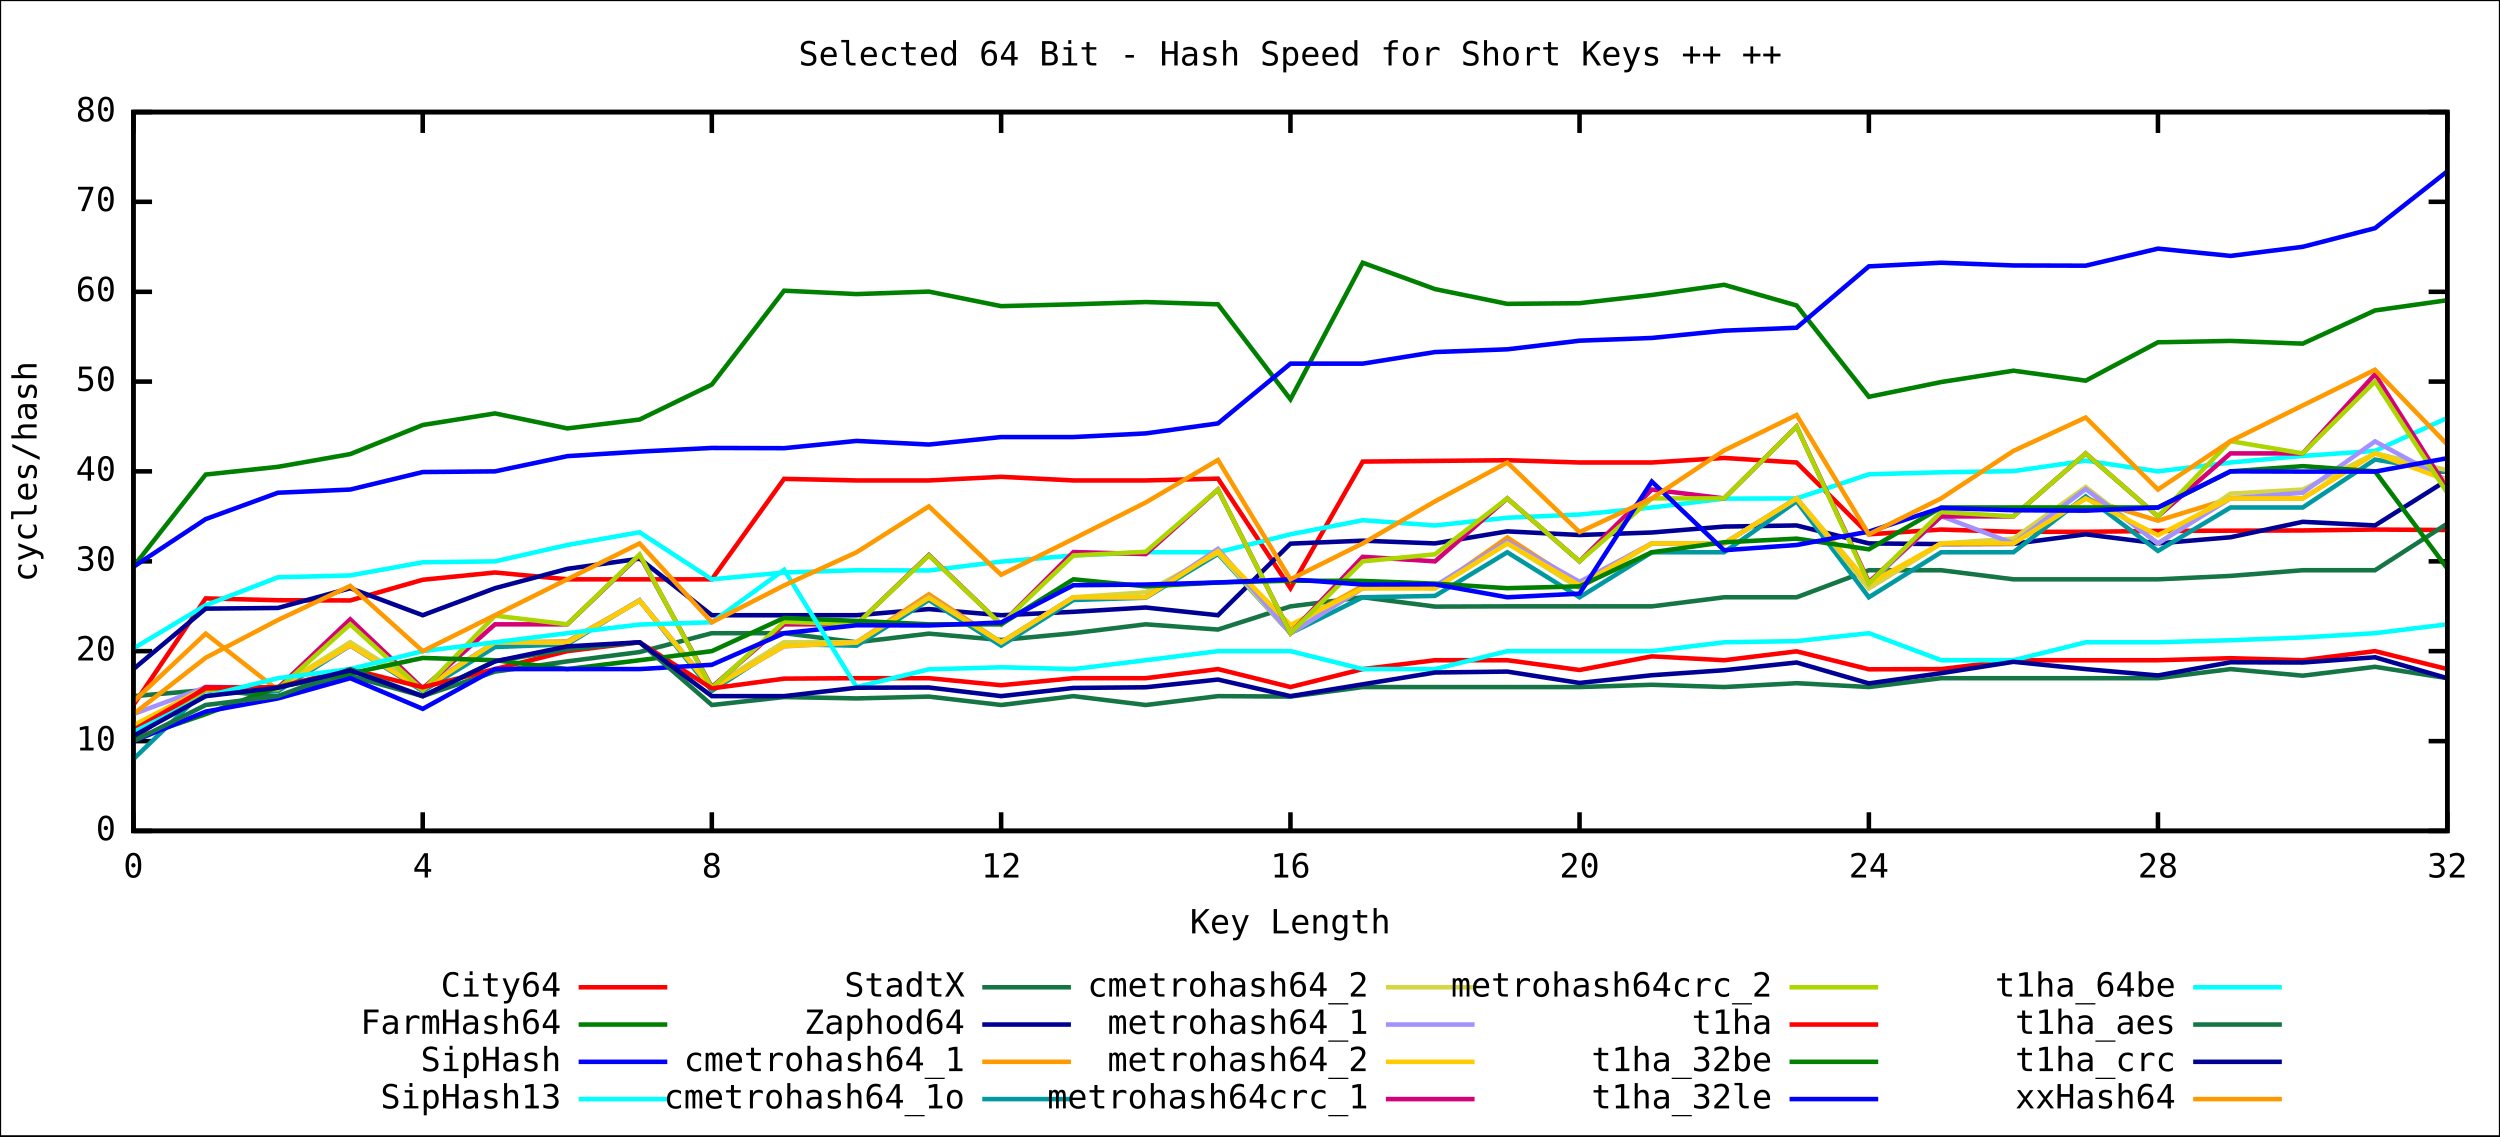
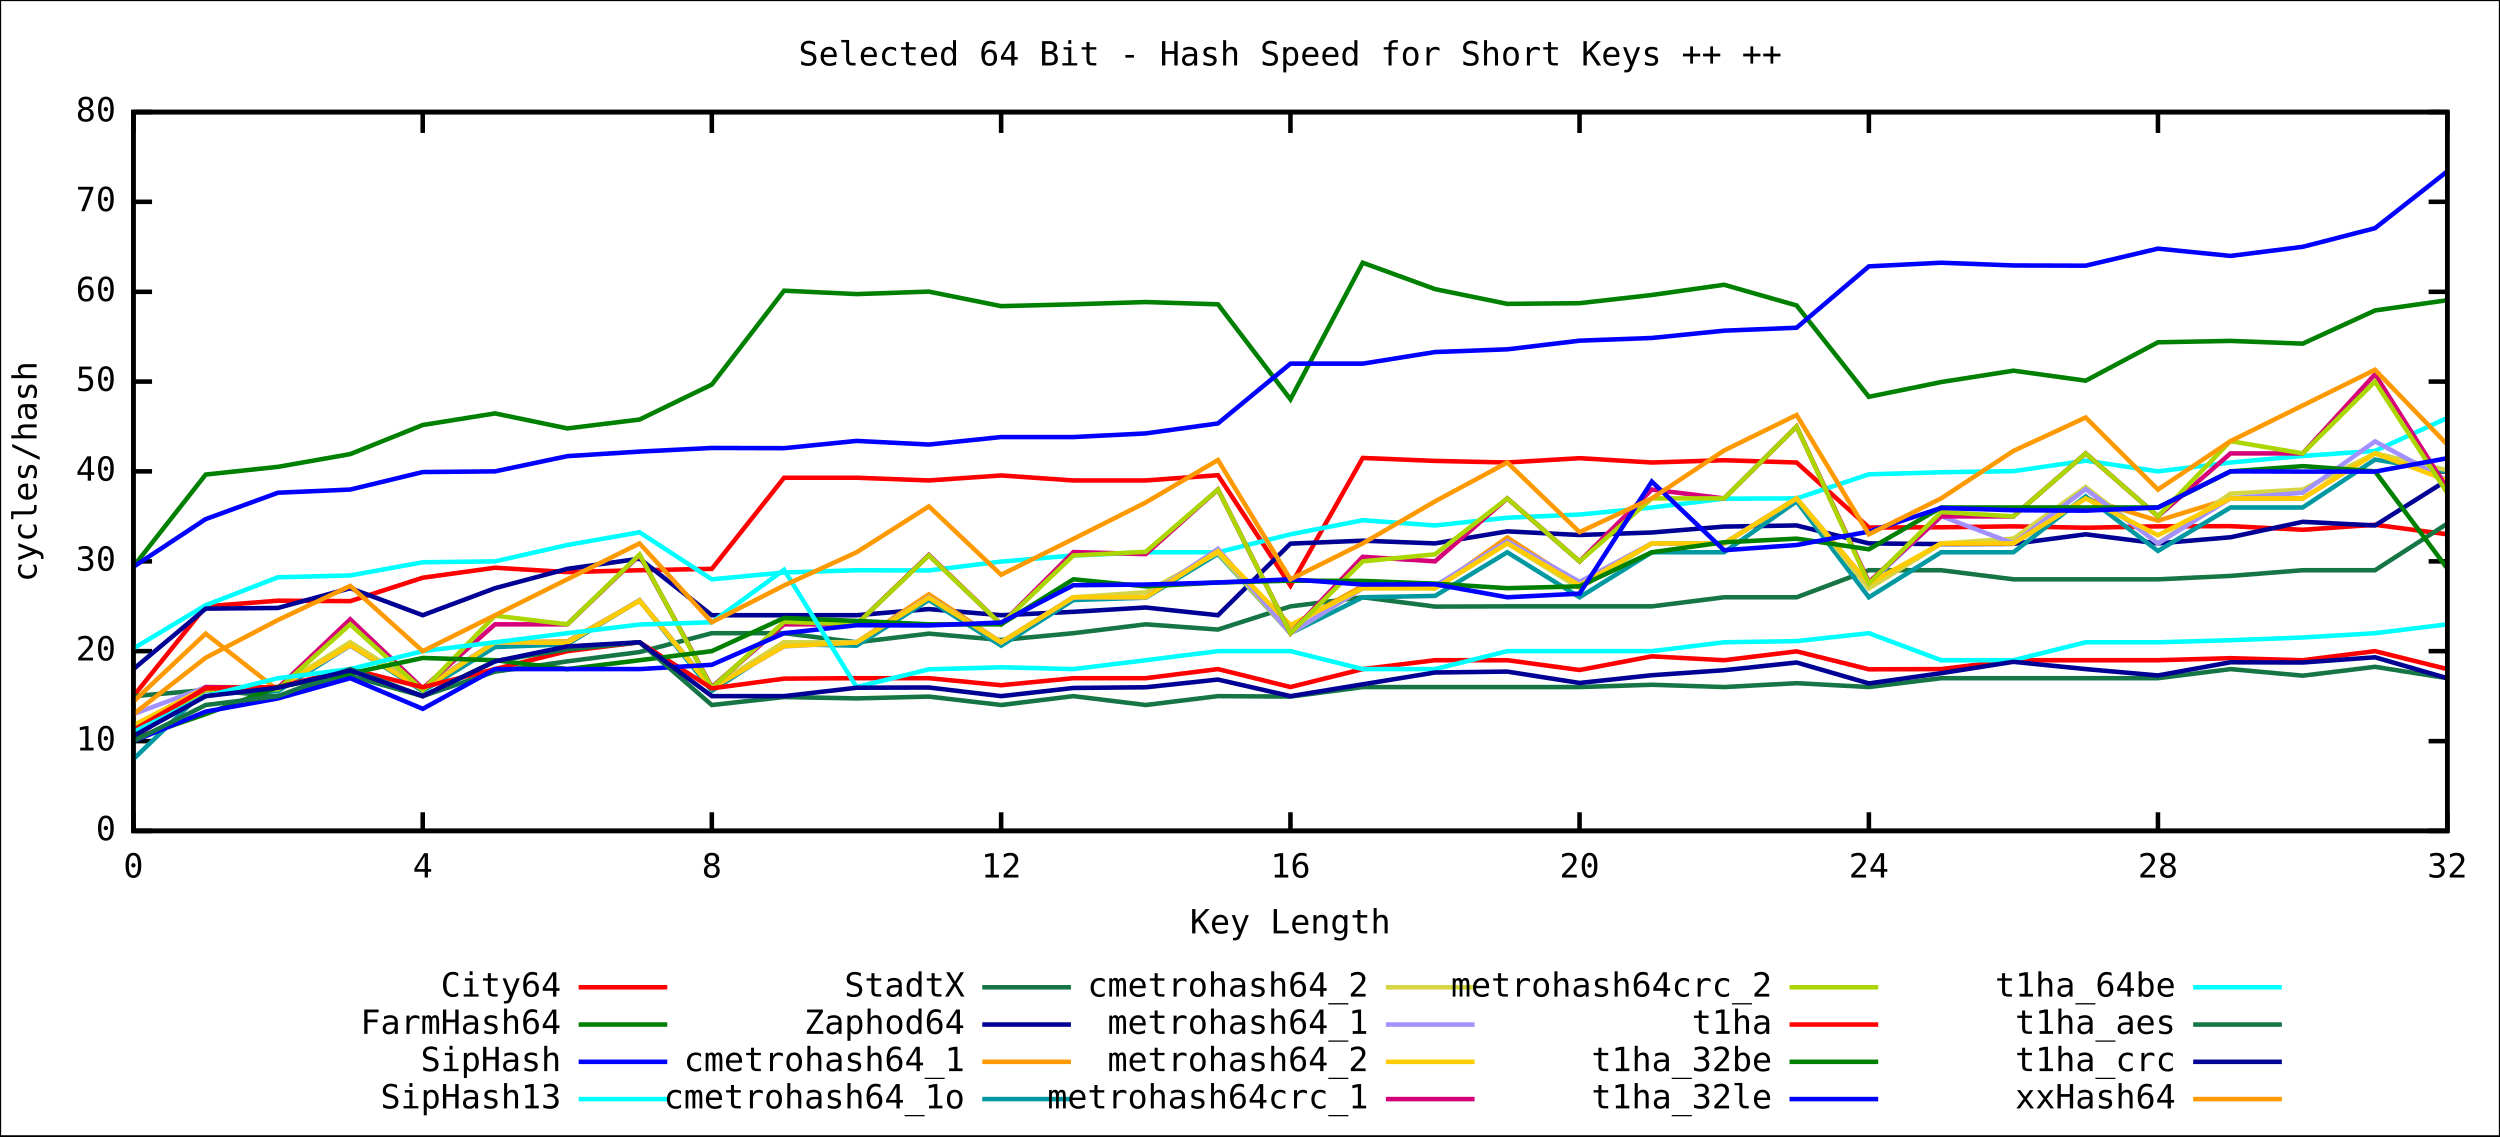
<svg xmlns="http://www.w3.org/2000/svg" xmlns:xlink="http://www.w3.org/1999/xlink" width="1100" height="500" viewBox="0 0 1100 500">
  <rect x="0" y="0" width="1100" height="500" fill="#ffffff" stroke="black" stroke-width="1" />
  <g id="gnuplot_canvas">
    <defs>
      <circle id="gpDot" r="0.5" stroke-width="0.5" />
      <path id="gpPt0" stroke-width="0.244" stroke="currentColor" d="M-1,0 h2 M0,-1 v2" />
      <path id="gpPt1" stroke-width="0.244" stroke="currentColor" d="M-1,-1 L1,1 M1,-1 L-1,1" />
      <path id="gpPt2" stroke-width="0.244" stroke="currentColor" d="M-1,0 L1,0 M0,-1 L0,1 M-1,-1 L1,1 M-1,1 L1,-1" />
      <rect id="gpPt3" stroke-width="0.244" stroke="currentColor" x="-1" y="-1" width="2" height="2" />
      <rect id="gpPt4" stroke-width="0.244" stroke="currentColor" fill="currentColor" x="-1" y="-1" width="2" height="2" />
      <circle id="gpPt5" stroke-width="0.244" stroke="currentColor" cx="0" cy="0" r="1" />
      <use xlink:href="#gpPt5" id="gpPt6" fill="currentColor" stroke="none" />
      <path id="gpPt7" stroke-width="0.244" stroke="currentColor" d="M0,-1.33 L-1.33,0.67 L1.33,0.67 z" />
      <use xlink:href="#gpPt7" id="gpPt8" fill="currentColor" stroke="none" />
      <use xlink:href="#gpPt7" id="gpPt9" stroke="currentColor" transform="rotate(180)" />
      <use xlink:href="#gpPt9" id="gpPt10" fill="currentColor" stroke="none" />
      <use xlink:href="#gpPt3" id="gpPt11" stroke="currentColor" transform="rotate(45)" />
      <use xlink:href="#gpPt11" id="gpPt12" fill="currentColor" stroke="none" />
    </defs>
    <g style="fill:none; color:white; stroke:currentColor; stroke-width:2.00; stroke-linecap:butt; stroke-linejoin:miter">
</g>
    <g style="fill:none; color:black; stroke:currentColor; stroke-width:2.00; stroke-linecap:butt; stroke-linejoin:miter">
      <path stroke="black" d="M58.7,365.6 L66.9,365.6 M1076.8,365.6 L1068.6,365.6  h0.01" />
      <g transform="translate(51.0,369.7)" style="stroke:none; fill:black; font-family:mono; font-size:11.00pt; text-anchor:end">
        <text> 0</text>
      </g>
      <path stroke="black" d="M58.7,326.1 L66.9,326.1 M1076.8,326.1 L1068.6,326.1  h0.01" />
      <g transform="translate(51.0,330.2)" style="stroke:none; fill:black; font-family:mono; font-size:11.00pt; text-anchor:end">
        <text> 10</text>
      </g>
      <path stroke="black" d="M58.7,286.5 L66.9,286.5 M1076.8,286.5 L1068.6,286.5  h0.01" />
      <g transform="translate(51.0,290.6)" style="stroke:none; fill:black; font-family:mono; font-size:11.00pt; text-anchor:end">
        <text> 20</text>
      </g>
      <path stroke="black" d="M58.7,247.0 L66.9,247.0 M1076.8,247.0 L1068.6,247.0  h0.01" />
      <g transform="translate(51.0,251.1)" style="stroke:none; fill:black; font-family:mono; font-size:11.00pt; text-anchor:end">
        <text> 30</text>
      </g>
      <path stroke="black" d="M58.7,207.4 L66.9,207.4 M1076.8,207.4 L1068.6,207.4  h0.01" />
      <g transform="translate(51.0,211.5)" style="stroke:none; fill:black; font-family:mono; font-size:11.00pt; text-anchor:end">
        <text> 40</text>
      </g>
      <path stroke="black" d="M58.7,167.9 L66.9,167.9 M1076.8,167.9 L1068.6,167.9  h0.01" />
      <g transform="translate(51.0,172.0)" style="stroke:none; fill:black; font-family:mono; font-size:11.00pt; text-anchor:end">
        <text> 50</text>
      </g>
      <path stroke="black" d="M58.7,128.4 L66.9,128.4 M1076.8,128.4 L1068.6,128.4  h0.01" />
      <g transform="translate(51.0,132.5)" style="stroke:none; fill:black; font-family:mono; font-size:11.00pt; text-anchor:end">
        <text> 60</text>
      </g>
      <path stroke="black" d="M58.7,88.8 L66.9,88.8 M1076.8,88.8 L1068.6,88.8  h0.01" />
      <g transform="translate(51.0,92.9)" style="stroke:none; fill:black; font-family:mono; font-size:11.00pt; text-anchor:end">
        <text> 70</text>
      </g>
      <path stroke="black" d="M58.7,49.3 L66.9,49.3 M1076.8,49.3 L1068.6,49.3  h0.01" />
      <g transform="translate(51.0,53.4)" style="stroke:none; fill:black; font-family:mono; font-size:11.00pt; text-anchor:end">
        <text> 80</text>
      </g>
      <path stroke="black" d="M58.7,365.6 L58.7,357.4 M58.7,49.3 L58.7,57.5  h0.01" />
      <g transform="translate(58.7,386.1)" style="stroke:none; fill:black; font-family:mono; font-size:11.00pt; text-anchor:middle">
        <text> 0</text>
      </g>
      <path stroke="black" d="M186.0,365.6 L186.0,357.4 M186.0,49.3 L186.0,57.5  h0.01" />
      <g transform="translate(186.0,386.1)" style="stroke:none; fill:black; font-family:mono; font-size:11.00pt; text-anchor:middle">
        <text> 4</text>
      </g>
      <path stroke="black" d="M313.2,365.6 L313.2,357.4 M313.2,49.3 L313.2,57.5  h0.01" />
      <g transform="translate(313.2,386.1)" style="stroke:none; fill:black; font-family:mono; font-size:11.00pt; text-anchor:middle">
        <text> 8</text>
      </g>
      <path stroke="black" d="M440.5,365.6 L440.5,357.4 M440.5,49.3 L440.5,57.5  h0.01" />
      <g transform="translate(440.5,386.1)" style="stroke:none; fill:black; font-family:mono; font-size:11.00pt; text-anchor:middle">
        <text> 12</text>
      </g>
      <path stroke="black" d="M567.8,365.6 L567.8,357.4 M567.8,49.3 L567.8,57.5  h0.01" />
      <g transform="translate(567.8,386.1)" style="stroke:none; fill:black; font-family:mono; font-size:11.00pt; text-anchor:middle">
        <text> 16</text>
      </g>
      <path stroke="black" d="M695.0,365.6 L695.0,357.4 M695.0,49.3 L695.0,57.5  h0.01" />
      <g transform="translate(695.0,386.1)" style="stroke:none; fill:black; font-family:mono; font-size:11.00pt; text-anchor:middle">
        <text> 20</text>
      </g>
      <path stroke="black" d="M822.3,365.6 L822.3,357.4 M822.3,49.3 L822.3,57.5  h0.01" />
      <g transform="translate(822.3,386.1)" style="stroke:none; fill:black; font-family:mono; font-size:11.00pt; text-anchor:middle">
        <text> 24</text>
      </g>
      <path stroke="black" d="M949.5,365.6 L949.5,357.4 M949.5,49.3 L949.5,57.5  h0.01" />
      <g transform="translate(949.5,386.1)" style="stroke:none; fill:black; font-family:mono; font-size:11.00pt; text-anchor:middle">
        <text> 28</text>
      </g>
      <path stroke="black" d="M1076.8,365.6 L1076.8,357.4 M1076.8,49.3 L1076.8,57.5  h0.01" />
      <g transform="translate(1076.8,386.1)" style="stroke:none; fill:black; font-family:mono; font-size:11.00pt; text-anchor:middle">
        <text> 32</text>
      </g>
      <path stroke="black" d="M58.7,49.3 L58.7,365.6 L1076.8,365.6 L1076.8,49.3 L58.7,49.3 Z  h0.01" />
      <g transform="translate(16.1,207.5) rotate(270)" style="stroke:none; fill:black; font-family:mono; font-size:11.00pt; text-anchor:middle">
        <text>cycles/hash</text>
      </g>
      <g transform="translate(567.7,410.7)" style="stroke:none; fill:black; font-family:mono; font-size:11.00pt; text-anchor:middle">
        <text>Key Length</text>
      </g>
      <g transform="translate(567.7,28.8)" style="stroke:none; fill:black; font-family:mono; font-size:11.00pt; text-anchor:middle">
        <text>Selected 64 Bit - Hash Speed for Short Keys <a href="Selected_64_Bit.medium.svg">++</a>
          <a href="Selected_64_Bit.long.svg">++</a>
        </text>
      </g>
    </g>
    <g id="City64">
      <g style="fill:none; color:red; stroke:currentColor; stroke-width:2.00; stroke-linecap:butt; stroke-linejoin:miter">
        <g visibility="visible">
          <g transform="translate(246.9,438.5)" style="stroke:none; fill:black; font-family:mono; font-size:11.00pt; text-anchor:end">
            <text>City64</text>
          </g>
          <path d="M254.6,434.4 L293.6,434.4  h0.01" />
        </g>
-         <path d="M58.7,310.2 L90.5,263.3 L122.3,264.1 L154.1,264.2 L186.0,255.1 L217.8,251.9 L249.6,254.9 L281.4,254.9    L313.2,254.9 L345.0,210.7 L376.9,211.4 L408.7,211.4 L440.5,209.8 L472.3,211.4 L504.1,211.4 L535.9,210.6    L567.8,258.8 L599.6,203.1 L631.4,202.8 L663.2,202.5 L695.0,203.5 L726.8,203.5 L758.6,201.5 L790.5,203.5    L822.3,235.1 L854.1,233.0 L885.9,234.0 L917.7,234.0 L949.5,233.6 L981.4,233.5 L1013.2,233.4 L1045.0,233.0    L1076.8,233.2  h0.01" />
+         <path d="M58.7,306.3 L90.5,266.8 L122.3,264.3 L154.1,264.5 L186.0,254.2 L217.8,249.8 L249.6,251.7 L281.4,250.9    L313.2,250.3 L345.0,210.2 L376.9,210.2 L408.7,211.4 L440.5,209.2 L472.3,211.4 L504.1,211.4 L535.9,209.1    L567.8,257.7 L599.6,201.5 L631.4,202.8 L663.2,203.5 L695.0,201.6 L726.8,203.5 L758.6,202.5 L790.5,203.5    L822.3,232.1 L854.1,232.0 L885.9,231.6 L917.7,232.2 L949.5,231.6 L981.4,231.5 L1013.2,233.1 L1045.0,230.9    L1076.8,235.1  h0.01" />
      </g>
    </g>
    <g id="FarmHash64">
      <g style="fill:none; color:green; stroke:currentColor; stroke-width:2.00; stroke-linecap:butt; stroke-linejoin:miter">
        <g visibility="visible">
          <g transform="translate(246.9,454.9)" style="stroke:none; fill:black; font-family:mono; font-size:11.00pt; text-anchor:end">
            <text>FarmHash64</text>
          </g>
          <path d="M254.6,450.8 L293.6,450.8  h0.01" />
        </g>
        <path d="M58.7,249.3 L90.5,208.8 L122.3,205.4 L154.1,199.8 L186.0,187.0 L217.8,181.9 L249.6,188.5 L281.4,184.6    L313.2,169.2 L345.0,127.9 L376.9,129.4 L408.7,128.3 L440.5,134.7 L472.3,133.9 L504.1,132.9 L535.9,133.9    L567.8,175.7 L599.6,115.6 L631.4,127.2 L663.2,133.7 L695.0,133.4 L726.8,129.8 L758.6,125.3 L790.5,134.4    L822.3,174.6 L854.1,168.1 L885.9,163.1 L917.7,167.5 L949.5,150.6 L981.4,150.0 L1013.2,151.2 L1045.0,136.6    L1076.8,132.1  h0.01" />
      </g>
    </g>
    <g id="SipHash">
      <g style="fill:none; color:blue; stroke:currentColor; stroke-width:2.00; stroke-linecap:butt; stroke-linejoin:miter">
        <g visibility="visible">
          <g transform="translate(246.9,471.3)" style="stroke:none; fill:black; font-family:mono; font-size:11.00pt; text-anchor:end">
            <text>SipHash</text>
          </g>
          <path d="M254.6,467.2 L293.6,467.2  h0.01" />
        </g>
        <path d="M58.7,249.4 L90.5,228.4 L122.3,216.8 L154.1,215.4 L186.0,207.7 L217.8,207.4 L249.6,200.7 L281.4,198.7    L313.2,197.1 L345.0,197.2 L376.9,194.0 L408.7,195.6 L440.5,192.3 L472.3,192.3 L504.1,190.7 L535.9,186.3    L567.8,160.0 L599.6,160.0 L631.4,154.9 L663.2,153.7 L695.0,149.9 L726.8,148.7 L758.6,145.5 L790.5,144.2    L822.3,117.2 L854.1,115.6 L885.9,116.8 L917.7,116.9 L949.5,109.4 L981.4,112.6 L1013.2,108.6 L1045.0,100.4    L1076.8,75.4  h0.01" />
      </g>
    </g>
    <g id="SipHash13">
      <g style="fill:none; color:cyan; stroke:currentColor; stroke-width:2.00; stroke-linecap:butt; stroke-linejoin:miter">
        <g visibility="visible">
          <g transform="translate(246.9,487.7)" style="stroke:none; fill:black; font-family:mono; font-size:11.00pt; text-anchor:end">
            <text>SipHash13</text>
          </g>
          <path d="M254.6,483.6 L293.6,483.6  h0.01" />
        </g>
        <path d="M58.7,285.3 L90.5,266.3 L122.3,254.0 L154.1,253.2 L186.0,247.4 L217.8,247.0 L249.6,239.8 L281.4,234.2    L313.2,254.9 L345.0,251.9 L376.9,250.9 L408.7,251.0 L440.5,247.1 L472.3,244.4 L504.1,243.0 L535.9,243.0    L567.8,235.1 L599.6,228.9 L631.4,231.2 L663.2,227.8 L695.0,226.4 L726.8,223.3 L758.6,219.4 L790.5,219.3    L822.3,208.7 L854.1,207.8 L885.9,207.3 L917.7,202.7 L949.5,207.4 L981.4,203.5 L1013.2,200.6 L1045.0,198.4    L1076.8,183.9  h0.01" />
      </g>
    </g>
    <g id="StadtX">
      <g style="fill:none; color:#157545; stroke:currentColor; stroke-width:2.00; stroke-linecap:butt; stroke-linejoin:miter">
        <g visibility="visible">
          <g transform="translate(424.5,438.5)" style="stroke:none; fill:black; font-family:mono; font-size:11.00pt; text-anchor:end">
            <text>StadtX</text>
          </g>
          <path d="M432.2,434.4 L471.2,434.4  h0.01" />
        </g>
        <path d="M58.7,306.3 L90.5,303.6 L122.3,306.3 L154.1,297.4 L186.0,306.3 L217.8,295.5 L249.6,291.0 L281.4,286.9    L313.2,278.6 L345.0,278.6 L376.9,282.6 L408.7,278.8 L440.5,281.6 L472.3,278.6 L504.1,274.7 L535.9,277.0    L567.8,266.8 L599.6,262.8 L631.4,266.9 L663.2,266.8 L695.0,266.8 L726.8,266.8 L758.6,262.8 L790.5,262.8    L822.3,250.9 L854.1,250.9 L885.9,254.9 L917.7,254.9 L949.5,254.9 L981.4,253.4 L1013.2,250.9 L1045.0,250.9    L1076.8,230.4  h0.01" />
      </g>
    </g>
    <g id="Zaphod64">
      <g style="fill:none; color:#000094; stroke:currentColor; stroke-width:2.00; stroke-linecap:butt; stroke-linejoin:miter">
        <g visibility="visible">
          <g transform="translate(424.5,454.9)" style="stroke:none; fill:black; font-family:mono; font-size:11.00pt; text-anchor:end">
            <text>Zaphod64</text>
          </g>
          <path d="M432.2,450.8 L471.2,450.8  h0.01" />
        </g>
        <path d="M58.7,294.4 L90.5,267.8 L122.3,267.5 L154.1,258.8 L186.0,270.7 L217.8,258.8 L249.6,250.3 L281.4,245.8    L313.2,270.7 L345.0,270.7 L376.9,270.7 L408.7,268.0 L440.5,270.7 L472.3,269.2 L504.1,267.3 L535.9,270.7    L567.8,239.2 L599.6,237.9 L631.4,239.1 L663.2,233.8 L695.0,235.4 L726.8,234.3 L758.6,231.7 L790.5,231.2    L822.3,239.1 L854.1,239.4 L885.9,239.3 L917.7,235.1 L949.5,239.1 L981.4,236.4 L1013.2,229.6 L1045.0,231.2    L1076.8,211.2  h0.01" />
      </g>
    </g>
    <g id="cmetrohash64_1">
      <g style="fill:none; color:#FF9900; stroke:currentColor; stroke-width:2.00; stroke-linecap:butt; stroke-linejoin:miter">
        <g visibility="visible">
          <g transform="translate(424.5,471.3)" style="stroke:none; fill:black; font-family:mono; font-size:11.00pt; text-anchor:end">
            <text>cmetrohash64_1</text>
          </g>
          <path d="M432.2,467.2 L471.2,467.2  h0.01" />
        </g>
        <path d="M58.7,308.7 L90.5,278.8 L122.3,303.7 L154.1,282.7 L186.0,303.5 L217.8,282.7 L249.6,282.2 L281.4,264.3    L313.2,302.9 L345.0,282.6 L376.9,282.6 L408.7,261.5 L440.5,282.6 L472.3,262.8 L504.1,262.8 L535.9,243.1    L567.8,275.4 L599.6,257.8 L631.4,258.8 L663.2,236.5 L695.0,257.1 L726.8,239.1 L758.6,239.1 L790.5,219.3    L822.3,258.8 L854.1,239.1 L885.9,239.1 L917.7,219.3 L949.5,229.1 L981.4,219.3 L1013.2,219.3 L1045.0,199.5    L1076.8,207.5  h0.01" />
      </g>
    </g>
    <g id="cmetrohash64_1o">
      <g style="fill:none; color:#0099A1; stroke:currentColor; stroke-width:2.00; stroke-linecap:butt; stroke-linejoin:miter">
        <g visibility="visible">
          <g transform="translate(424.5,487.7)" style="stroke:none; fill:black; font-family:mono; font-size:11.00pt; text-anchor:end">
            <text>cmetrohash64_1o</text>
          </g>
          <path d="M432.2,483.6 L471.2,483.6  h0.01" />
        </g>
        <path d="M58.7,334.0 L90.5,303.4 L122.3,304.1 L154.1,284.0 L186.0,304.1 L217.8,284.7 L249.6,283.5 L281.4,264.1    L313.2,304.0 L345.0,283.4 L376.9,284.1 L408.7,264.0 L440.5,284.1 L472.3,264.0 L504.1,263.0 L535.9,243.7    L567.8,278.6 L599.6,262.8 L631.4,262.2 L663.2,243.0 L695.0,262.8 L726.8,243.0 L758.6,243.0 L790.5,220.6    L822.3,262.8 L854.1,243.0 L885.9,243.0 L917.7,218.4 L949.5,242.4 L981.4,223.3 L1013.2,223.3 L1045.0,202.2    L1076.8,207.5  h0.01" />
      </g>
    </g>
    <g id="cmetrohash64_2">
      <g style="fill:none; color:#D6D645; stroke:currentColor; stroke-width:2.00; stroke-linecap:butt; stroke-linejoin:miter">
        <g visibility="visible">
          <g transform="translate(602.1,438.5)" style="stroke:none; fill:black; font-family:mono; font-size:11.00pt; text-anchor:end">
            <text>cmetrohash64_2</text>
          </g>
          <path d="M609.8,434.4 L648.8,434.4  h0.01" />
        </g>
        <path d="M58.7,321.3 L90.5,302.3 L122.3,302.3 L154.1,282.6 L186.0,302.5 L217.8,282.6 L249.6,282.6 L281.4,264.1    L313.2,302.3 L345.0,282.6 L376.9,282.6 L408.7,262.8 L440.5,282.7 L472.3,262.8 L504.1,260.6 L535.9,243.2    L567.8,278.6 L599.6,258.8 L631.4,258.8 L663.2,239.1 L695.0,258.8 L726.8,239.1 L758.6,239.1 L790.5,219.3    L822.3,258.8 L854.1,239.1 L885.9,237.0 L917.7,214.3 L949.5,239.1 L981.4,217.2 L1013.2,215.4 L1045.0,199.5    L1076.8,206.9  h0.01" />
      </g>
    </g>
    <g id="metrohash64_1">
      <g style="fill:none; color:#A391FF; stroke:currentColor; stroke-width:2.00; stroke-linecap:butt; stroke-linejoin:miter">
        <g visibility="visible">
          <g transform="translate(602.1,454.9)" style="stroke:none; fill:black; font-family:mono; font-size:11.00pt; text-anchor:end">
            <text>metrohash64_1</text>
          </g>
          <path d="M609.8,450.8 L648.8,450.8  h0.01" />
        </g>
        <path d="M58.7,314.2 L90.5,302.4 L122.3,302.6 L154.1,284.1 L186.0,302.9 L217.8,282.6 L249.6,282.8 L281.4,264.2    L313.2,302.6 L345.0,284.4 L376.9,282.7 L408.7,262.8 L440.5,282.6 L472.3,262.8 L504.1,262.8 L535.9,241.5    L567.8,278.6 L599.6,258.8 L631.4,257.8 L663.2,238.1 L695.0,256.0 L726.8,239.1 L758.6,239.1 L790.5,219.3    L822.3,256.9 L854.1,227.1 L885.9,239.1 L917.7,215.2 L949.5,239.1 L981.4,219.3 L1013.2,216.8 L1045.0,194.2    L1076.8,211.4  h0.01" />
      </g>
    </g>
    <g id="metrohash64_2">
      <g style="fill:none; color:#FFCC00; stroke:currentColor; stroke-width:2.00; stroke-linecap:butt; stroke-linejoin:miter">
        <g visibility="visible">
          <g transform="translate(602.1,471.3)" style="stroke:none; fill:black; font-family:mono; font-size:11.00pt; text-anchor:end">
            <text>metrohash64_2</text>
          </g>
          <path d="M609.8,467.2 L648.8,467.2  h0.01" />
        </g>
        <path d="M58.7,319.1 L90.5,302.6 L122.3,302.5 L154.1,283.9 L186.0,303.4 L217.8,282.6 L249.6,282.8 L281.4,264.3    L313.2,302.7 L345.0,284.3 L376.9,282.7 L408.7,263.0 L440.5,282.6 L472.3,262.8 L504.1,262.8 L535.9,242.5    L567.8,275.0 L599.6,258.8 L631.4,258.8 L663.2,239.1 L695.0,257.5 L726.8,239.1 L758.6,239.1 L790.5,219.3    L822.3,256.8 L854.1,239.1 L885.9,239.1 L917.7,219.3 L949.5,235.5 L981.4,219.3 L1013.2,219.3 L1045.0,199.5    L1076.8,211.4  h0.01" />
      </g>
    </g>
    <g id="metrohash64crc_1">
      <g style="fill:none; color:#D60078; stroke:currentColor; stroke-width:2.00; stroke-linecap:butt; stroke-linejoin:miter">
        <g visibility="visible">
          <g transform="translate(602.1,487.7)" style="stroke:none; fill:black; font-family:mono; font-size:11.00pt; text-anchor:end">
            <text>metrohash64crc_1</text>
          </g>
          <path d="M609.8,483.6 L648.8,483.6  h0.01" />
        </g>
        <path d="M58.7,325.0 L90.5,302.3 L122.3,302.7 L154.1,272.5 L186.0,302.9 L217.8,274.7 L249.6,274.7 L281.4,244.3    L313.2,302.3 L345.0,274.7 L376.9,274.7 L408.7,244.2 L440.5,274.7 L472.3,242.9 L504.1,243.8 L535.9,215.4    L567.8,278.6 L599.6,245.0 L631.4,247.0 L663.2,219.3 L695.0,247.0 L726.8,215.4 L758.6,219.3 L790.5,187.7    L822.3,256.1 L854.1,227.2 L885.9,227.2 L917.7,199.5 L949.5,227.2 L981.4,199.5 L1013.2,199.5 L1045.0,164.7    L1076.8,215.0  h0.01" />
      </g>
    </g>
    <g id="metrohash64crc_2">
      <g style="fill:none; color:#ABD600; stroke:currentColor; stroke-width:2.00; stroke-linecap:butt; stroke-linejoin:miter">
        <g visibility="visible">
          <g transform="translate(779.7,438.5)" style="stroke:none; fill:black; font-family:mono; font-size:11.00pt; text-anchor:end">
            <text>metrohash64crc_2</text>
          </g>
          <path d="M787.4,434.4 L826.4,434.4  h0.01" />
        </g>
        <path d="M58.7,323.4 L90.5,303.5 L122.3,303.3 L154.1,274.7 L186.0,303.7 L217.8,270.9 L249.6,274.7 L281.4,244.0    L313.2,302.7 L345.0,273.6 L376.9,274.7 L408.7,244.4 L440.5,274.7 L472.3,244.4 L504.1,242.8 L535.9,215.4    L567.8,278.6 L599.6,247.0 L631.4,243.9 L663.2,219.3 L695.0,247.0 L726.8,219.3 L758.6,219.3 L790.5,187.7    L822.3,256.7 L854.1,225.3 L885.9,227.2 L917.7,199.5 L949.5,227.2 L981.4,194.1 L1013.2,199.5 L1045.0,167.9    L1076.8,216.9  h0.01" />
      </g>
    </g>
    <g id="t1ha">
      <g style="fill:none; color:red; stroke:currentColor; stroke-width:2.00; stroke-linecap:butt; stroke-linejoin:miter">
        <g visibility="visible">
          <g transform="translate(779.7,454.9)" style="stroke:none; fill:black; font-family:mono; font-size:11.00pt; text-anchor:end">
            <text>t1ha</text>
          </g>
          <path d="M787.4,450.8 L826.4,450.8  h0.01" />
        </g>
        <path d="M58.7,321.2 L90.5,302.9 L122.3,302.3 L154.1,294.4 L186.0,302.4 L217.8,294.4 L249.6,286.5 L281.4,282.6    L313.2,302.9 L345.0,298.6 L376.9,298.4 L408.7,298.4 L440.5,301.5 L472.3,298.4 L504.1,298.4 L535.9,294.4    L567.8,302.3 L599.6,294.4 L631.4,290.5 L663.2,290.5 L695.0,294.8 L726.8,288.8 L758.6,290.5 L790.5,286.6    L822.3,294.5 L854.1,294.4 L885.9,290.5 L917.7,290.5 L949.5,290.5 L981.4,289.6 L1013.2,290.5 L1045.0,286.5    L1076.8,294.4  h0.01" />
      </g>
    </g>
    <g id="t1ha_32be">
      <g style="fill:none; color:green; stroke:currentColor; stroke-width:2.00; stroke-linecap:butt; stroke-linejoin:miter">
        <g visibility="visible">
          <g transform="translate(779.7,471.3)" style="stroke:none; fill:black; font-family:mono; font-size:11.00pt; text-anchor:end">
            <text>t1ha_32be</text>
          </g>
          <path d="M787.4,467.2 L826.4,467.2  h0.01" />
        </g>
        <path d="M58.7,325.1 L90.5,314.2 L122.3,302.3 L154.1,296.3 L186.0,289.5 L217.8,290.5 L249.6,294.4 L281.4,290.5    L313.2,286.5 L345.0,271.9 L376.9,273.2 L408.7,274.7 L440.5,274.7 L472.3,254.9 L504.1,258.0 L535.9,256.3    L567.8,255.5 L599.6,255.6 L631.4,256.8 L663.2,258.8 L695.0,258.0 L726.8,243.0 L758.6,238.6 L790.5,237.0    L822.3,241.7 L854.1,223.3 L885.9,223.3 L917.7,223.3 L949.5,223.3 L981.4,207.4 L1013.2,205.1 L1045.0,207.4    L1076.8,250.1  h0.01" />
      </g>
    </g>
    <g id="t1ha_32le">
      <g style="fill:none; color:blue; stroke:currentColor; stroke-width:2.00; stroke-linecap:butt; stroke-linejoin:miter">
        <g visibility="visible">
          <g transform="translate(779.7,487.7)" style="stroke:none; fill:black; font-family:mono; font-size:11.00pt; text-anchor:end">
            <text>t1ha_32le</text>
          </g>
          <path d="M787.4,483.6 L826.4,483.6  h0.01" />
        </g>
        <path d="M58.7,326.1 L90.5,313.1 L122.3,307.3 L154.1,298.4 L186.0,311.9 L217.8,294.4 L249.6,294.4 L281.4,294.4    L313.2,292.5 L345.0,278.6 L376.9,275.1 L408.7,275.2 L440.5,273.9 L472.3,257.5 L504.1,257.2 L535.9,256.3    L567.8,254.9 L599.6,257.2 L631.4,257.1 L663.2,262.8 L695.0,261.2 L726.8,211.9 L758.6,242.1 L790.5,239.8    L822.3,233.9 L854.1,223.5 L885.9,224.5 L917.7,224.7 L949.5,223.3 L981.4,207.4 L1013.2,207.5 L1045.0,207.5    L1076.8,201.6  h0.01" />
      </g>
    </g>
    <g id="t1ha_64be">
      <g style="fill:none; color:cyan; stroke:currentColor; stroke-width:2.00; stroke-linecap:butt; stroke-linejoin:miter">
        <g visibility="visible">
          <g transform="translate(957.3,438.5)" style="stroke:none; fill:black; font-family:mono; font-size:11.00pt; text-anchor:end">
            <text>t1ha_64be</text>
          </g>
          <path d="M965.0,434.4 L1004.0,434.4  h0.01" />
        </g>
        <path d="M58.7,322.1 L90.5,306.3 L122.3,298.4 L154.1,294.4 L186.0,286.5 L217.8,282.6 L249.6,278.6 L281.4,274.8    L313.2,273.8 L345.0,250.7 L376.9,302.3 L408.7,294.5 L440.5,293.6 L472.3,294.4 L504.1,290.5 L535.9,286.5    L567.8,286.5 L599.6,294.4 L631.4,294.4 L663.2,286.5 L695.0,286.5 L726.8,286.5 L758.6,282.6 L790.5,282.1    L822.3,278.6 L854.1,290.5 L885.9,290.5 L917.7,282.6 L949.5,282.6 L981.4,281.7 L1013.2,280.5 L1045.0,278.6    L1076.8,274.7  h0.01" />
      </g>
    </g>
    <g id="t1ha_aes">
      <g style="fill:none; color:#157545; stroke:currentColor; stroke-width:2.00; stroke-linecap:butt; stroke-linejoin:miter">
        <g visibility="visible">
          <g transform="translate(957.3,454.9)" style="stroke:none; fill:black; font-family:mono; font-size:11.00pt; text-anchor:end">
            <text>t1ha_aes</text>
          </g>
          <path d="M965.0,450.8 L1004.0,450.8  h0.01" />
        </g>
        <path d="M58.7,326.1 L90.5,310.2 L122.3,306.3 L154.1,294.4 L186.0,306.3 L217.8,290.9 L249.6,285.7 L281.4,282.6    L313.2,310.2 L345.0,306.7 L376.9,307.3 L408.7,306.5 L440.5,310.2 L472.3,306.3 L504.1,310.2 L535.9,306.3    L567.8,306.5 L599.6,302.3 L631.4,302.3 L663.2,302.3 L695.0,302.3 L726.8,301.3 L758.6,302.3 L790.5,300.6    L822.3,302.3 L854.1,298.4 L885.9,298.4 L917.7,298.4 L949.5,298.4 L981.4,294.4 L1013.2,297.3 L1045.0,293.4    L1076.8,298.4  h0.01" />
      </g>
    </g>
    <g id="t1ha_crc">
      <g style="fill:none; color:#000094; stroke:currentColor; stroke-width:2.00; stroke-linecap:butt; stroke-linejoin:miter">
        <g visibility="visible">
          <g transform="translate(957.3,471.3)" style="stroke:none; fill:black; font-family:mono; font-size:11.00pt; text-anchor:end">
            <text>t1ha_crc</text>
          </g>
          <path d="M965.0,467.2 L1004.0,467.2  h0.01" />
        </g>
        <path d="M58.7,323.8 L90.5,306.3 L122.3,302.6 L154.1,295.0 L186.0,306.3 L217.8,291.0 L249.6,284.4 L281.4,282.6    L313.2,306.3 L345.0,306.3 L376.9,302.6 L408.7,302.5 L440.5,306.3 L472.3,302.7 L504.1,302.4 L535.9,299.0    L567.8,306.3 L599.6,301.1 L631.4,295.9 L663.2,295.5 L695.0,300.5 L726.8,297.1 L758.6,294.9 L790.5,291.5    L822.3,300.7 L854.1,296.2 L885.9,291.2 L917.7,294.4 L949.5,297.2 L981.4,291.4 L1013.2,291.5 L1045.0,289.2    L1076.8,298.4  h0.01" />
      </g>
    </g>
    <g id="xxHash64">
      <g style="fill:none; color:#FF9900; stroke:currentColor; stroke-width:2.00; stroke-linecap:butt; stroke-linejoin:miter">
        <g visibility="visible">
          <g transform="translate(957.3,487.7)" style="stroke:none; fill:black; font-family:mono; font-size:11.00pt; text-anchor:end">
            <text>xxHash64</text>
          </g>
          <path d="M965.0,483.6 L1004.0,483.6  h0.01" />
        </g>
        <path d="M58.7,314.2 L90.5,289.4 L122.3,272.8 L154.1,257.8 L186.0,286.5 L217.8,270.7 L249.6,254.9 L281.4,239.1    L313.2,273.8 L345.0,257.6 L376.9,243.0 L408.7,222.8 L440.5,252.9 L472.3,237.1 L504.1,221.1 L535.9,202.4    L567.8,254.9 L599.6,239.1 L631.4,220.6 L663.2,203.5 L695.0,234.1 L726.8,219.3 L758.6,198.2 L790.5,182.6    L822.3,235.1 L854.1,219.3 L885.9,198.4 L917.7,183.7 L949.5,215.4 L981.4,194.1 L1013.2,178.4 L1045.0,162.7    L1076.8,195.6  h0.01" />
      </g>
    </g>
    <g style="fill:none; color:black; stroke:currentColor; stroke-width:2.00; stroke-linecap:butt; stroke-linejoin:miter">
      <path stroke="black" d="M58.7,49.3 L58.7,365.6 L1076.8,365.6 L1076.8,49.3 L58.7,49.3 Z  h0.01" />
    </g>
  </g>
  <text id="coord_text" text-anchor="start" pointer-events="none" font-size="12" font-family="Arial" visibility="hidden"> </text>
</svg>
